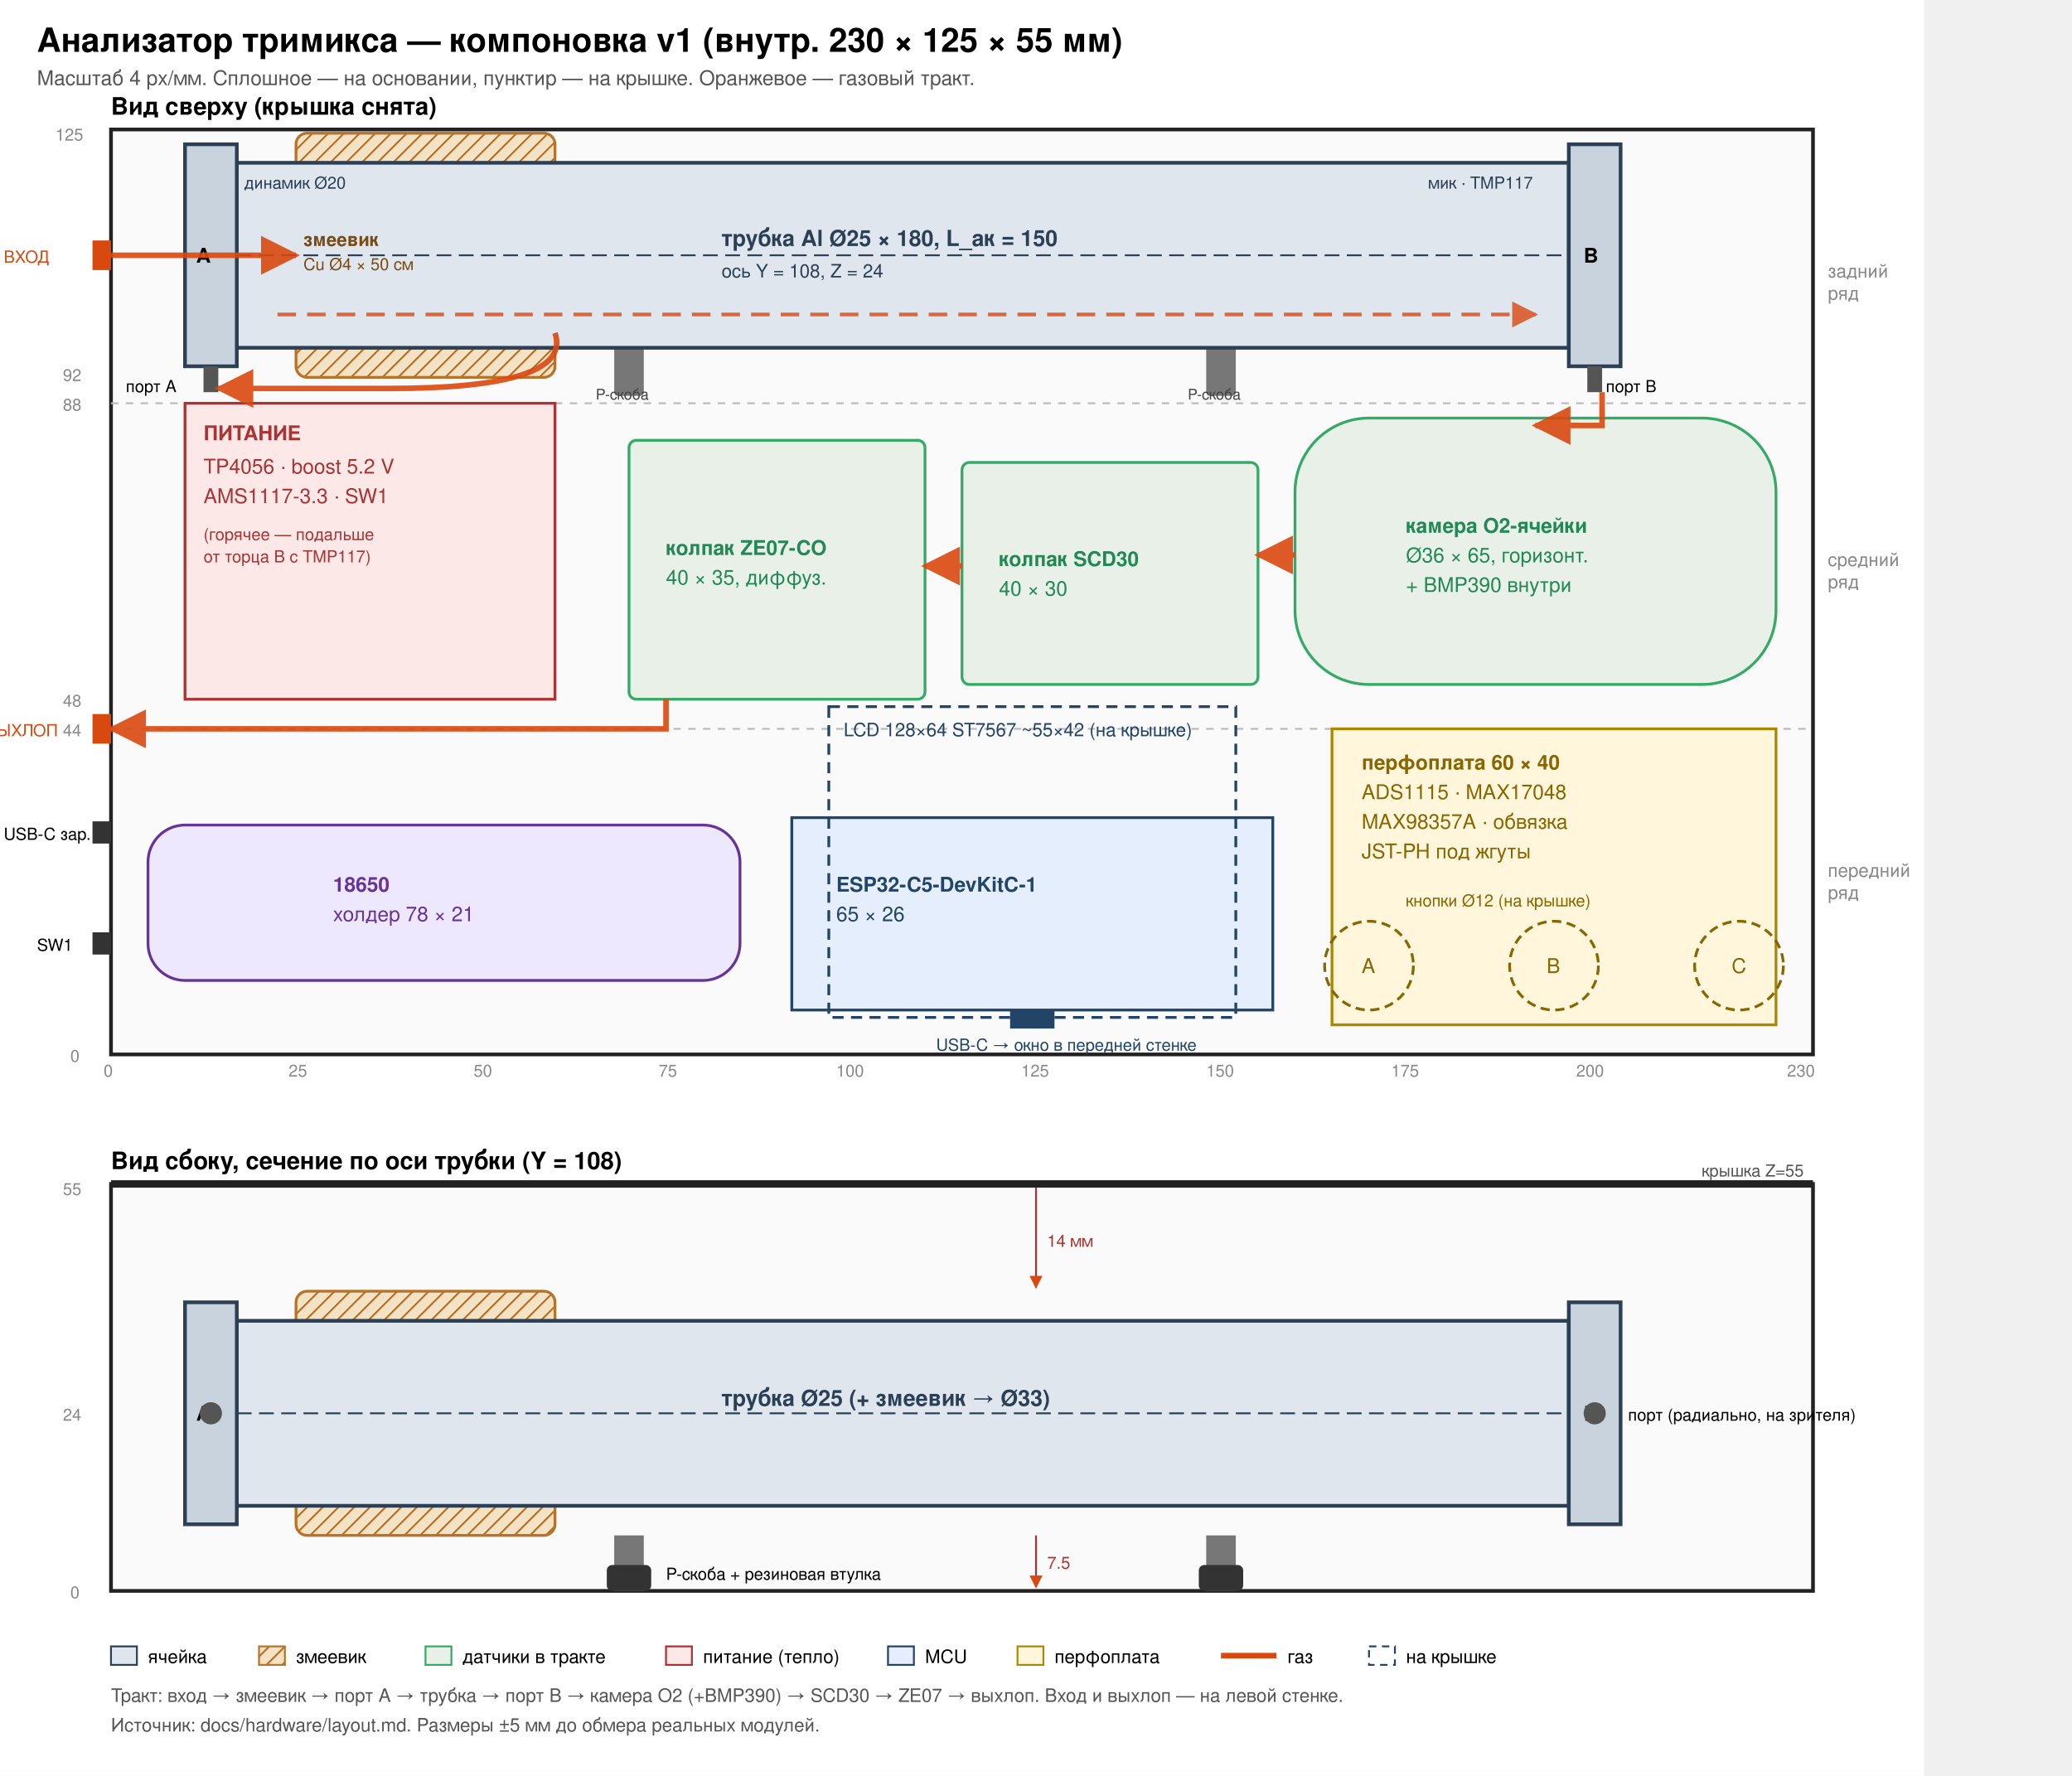
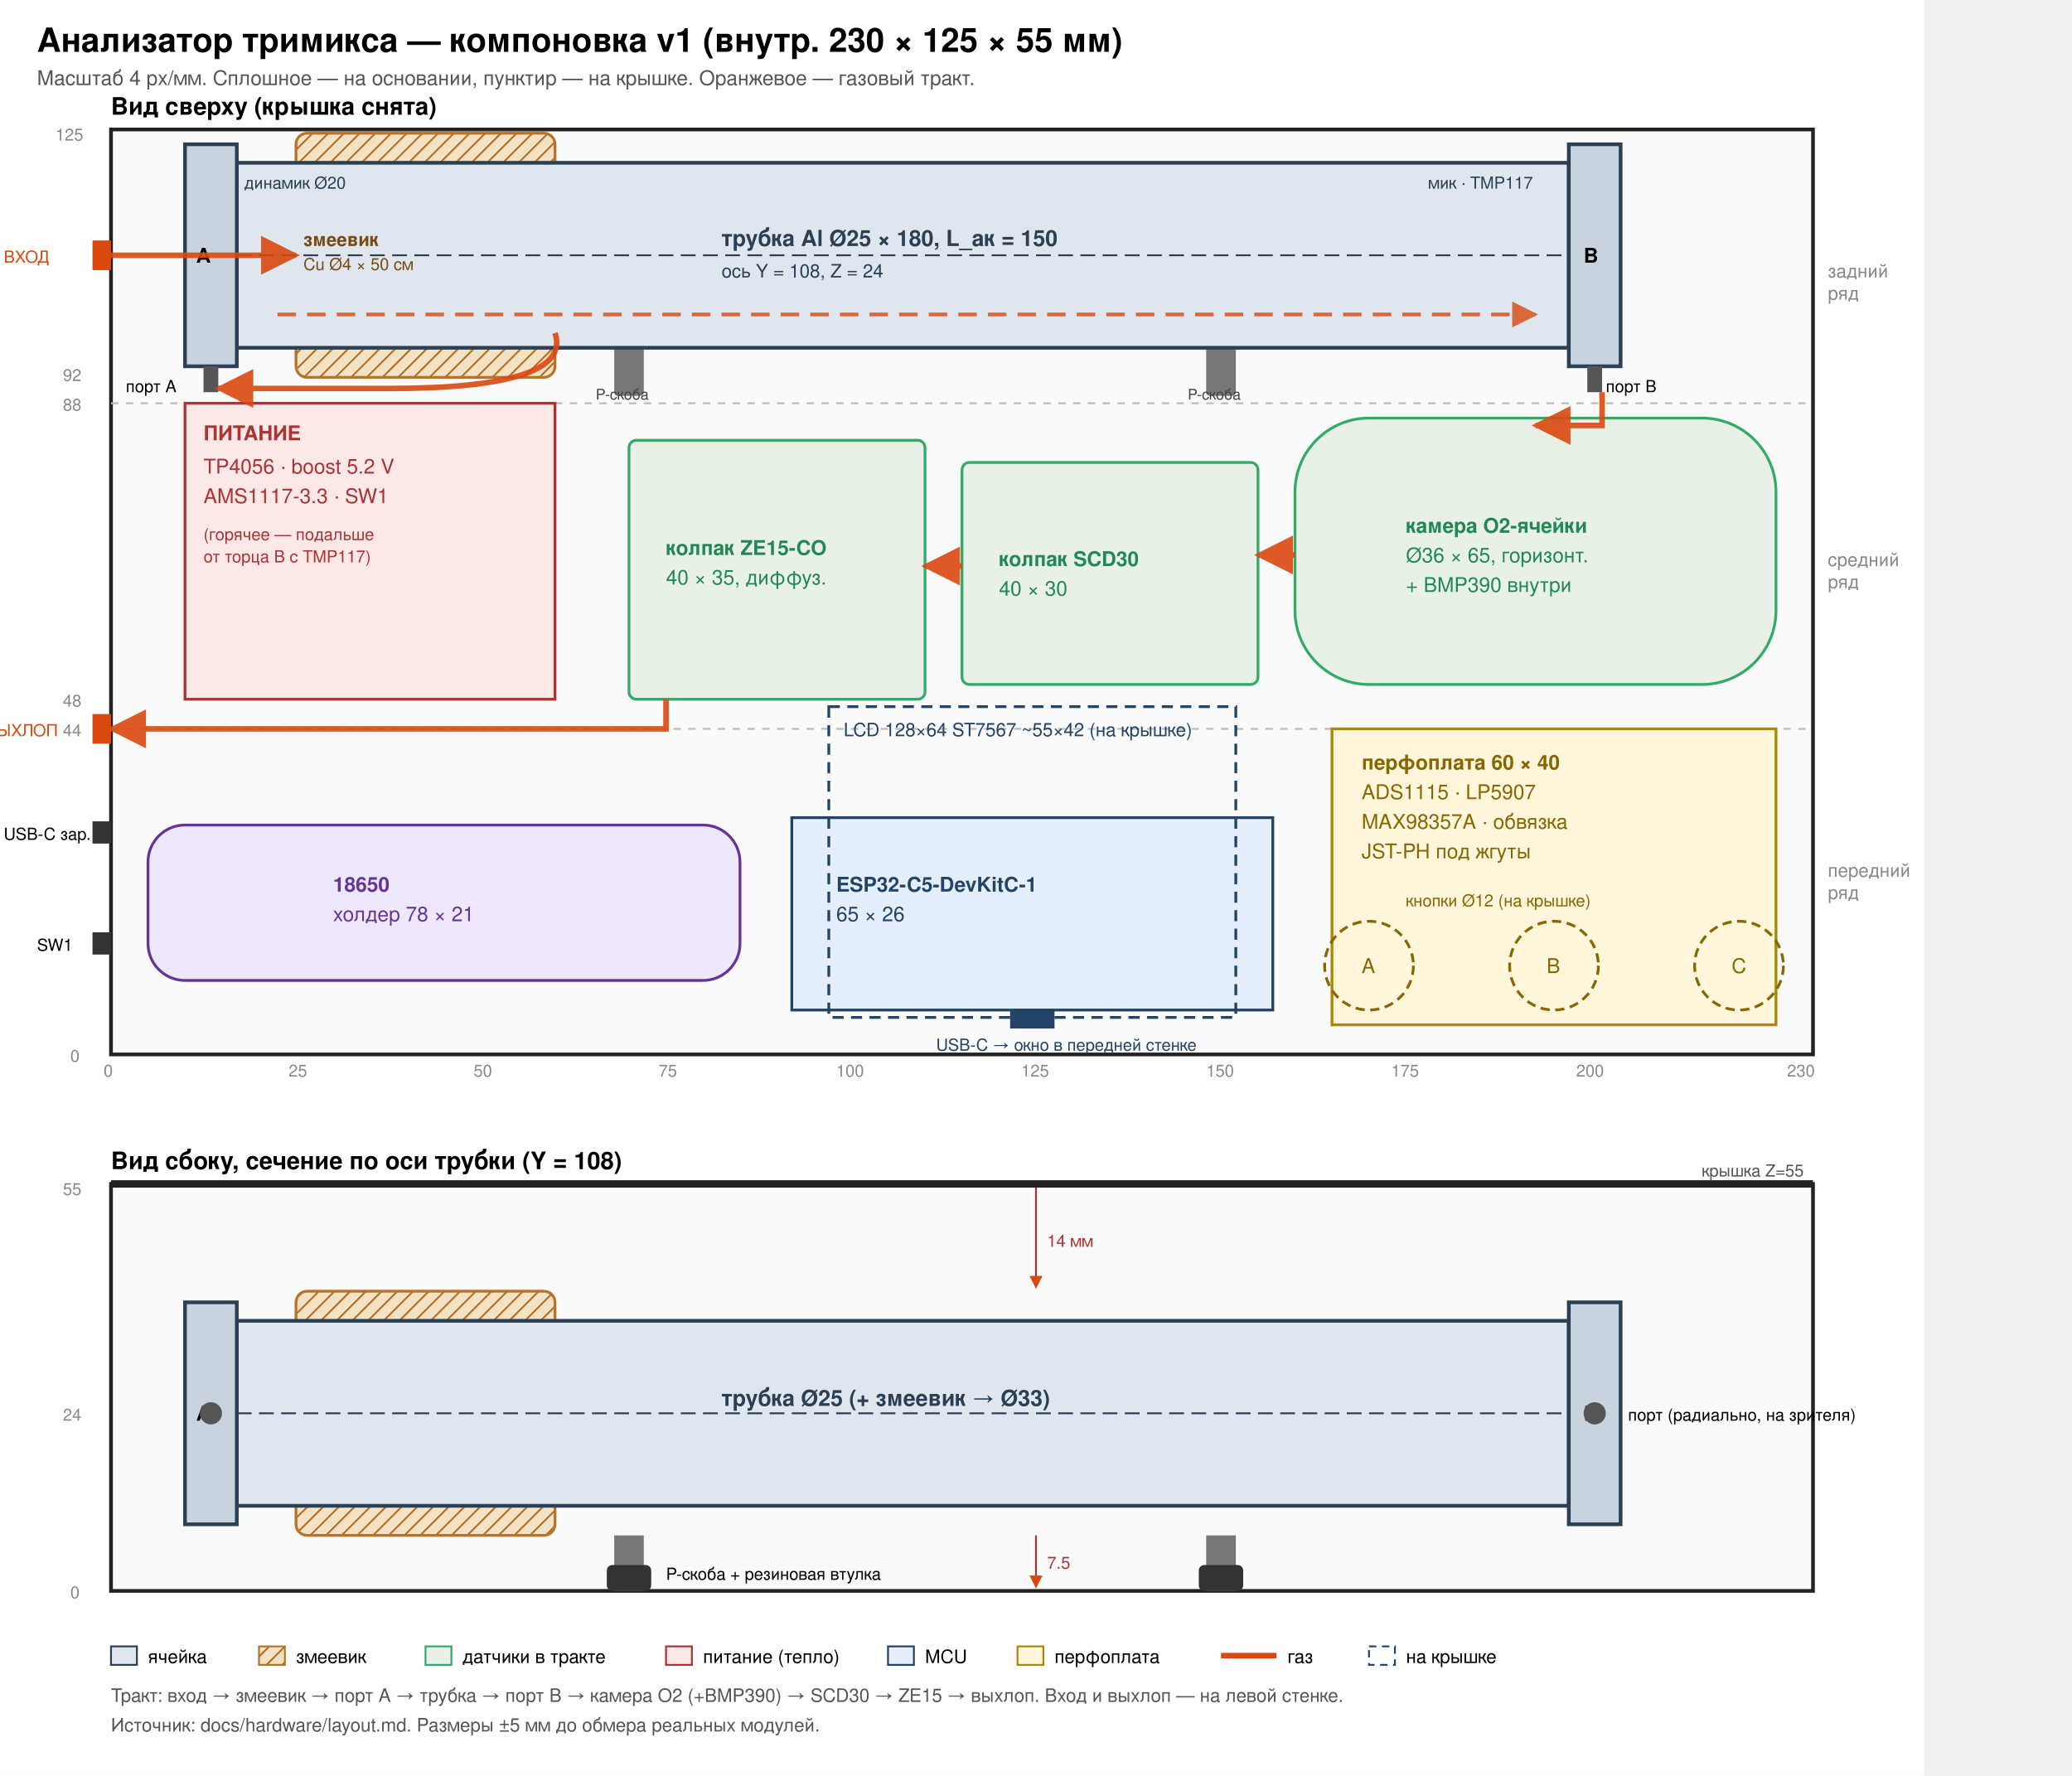
<svg xmlns="http://www.w3.org/2000/svg" width="1120" height="960" viewBox="0 0 1120 960" font-family="Helvetica, Arial, sans-serif" font-size="11">
  <defs>
    <marker id="arr" viewBox="0 0 10 10" refX="9" refY="5" markerWidth="7" markerHeight="7" orient="auto-start-reverse">
      <path d="M0,0 L10,5 L0,10 z" fill="#d9480f" />
    </marker>
    <pattern id="coil" width="6" height="6" patternUnits="userSpaceOnUse" patternTransform="rotate(45)">
      <rect width="6" height="6" fill="#f3e2c4" />
      <line x1="0" y1="0" x2="0" y2="6" stroke="#b8732a" stroke-width="2" />
    </pattern>
  </defs>
  <rect width="1040" height="960" fill="#ffffff" />
  <text x="20" y="28" font-size="18" font-weight="bold">Анализатор тримикса — компоновка v1 (внутр. 230 × 125 × 55 мм)</text>
  <text x="20" y="46" fill="#555">Масштаб 4 px/мм. Сплошное — на основании, пунктир — на крышке. Оранжевое — газовый тракт.</text>
  <g transform="translate(60,70)">
    <text x="0" y="-8" font-size="13" font-weight="bold">Вид сверху (крышка снята)</text>
    <rect x="0" y="0" width="920" height="500" fill="#fafafa" stroke="#222" stroke-width="2" />
    <g fill="#888" font-size="9">
      <text x="-4" y="512">0</text>
      <text x="96" y="512">25</text>
      <text x="196" y="512">50</text>
      <text x="296" y="512">75</text>
      <text x="392" y="512">100</text>
      <text x="492" y="512">125</text>
      <text x="592" y="512">150</text>
      <text x="692" y="512">175</text>
      <text x="792" y="512">200</text>
      <text x="906" y="512">230</text>
      <text x="-22" y="504">0</text>
      <text x="-26" y="328">44</text>
      <text x="-26" y="312">48</text>
      <text x="-26" y="152">88</text>
      <text x="-26" y="136">92</text>
      <text x="-30" y="6">125</text>
    </g>
    <line x1="0" y1="148" x2="920" y2="148" stroke="#bbb" stroke-dasharray="4 4" />
    <line x1="0" y1="324" x2="920" y2="324" stroke="#bbb" stroke-dasharray="4 4" />
    <text x="928" y="80" fill="#888" font-size="10">задний</text>
    <text x="928" y="92" fill="#888" font-size="10">ряд</text>
    <text x="928" y="236" fill="#888" font-size="10">средний</text>
    <text x="928" y="248" fill="#888" font-size="10">ряд</text>
    <text x="928" y="404" fill="#888" font-size="10">передний</text>
    <text x="928" y="416" fill="#888" font-size="10">ряд</text>
    <rect x="272" y="40" width="16" height="104" fill="#777" rx="2" />
    <rect x="592" y="40" width="16" height="104" fill="#777" rx="2" />
    <rect x="100" y="2" width="140" height="132" fill="url(#coil)" stroke="#b8732a" stroke-width="1.5" rx="6" />
    <rect x="68" y="18" width="720" height="100" fill="#dfe6ee" stroke="#2b3f55" stroke-width="2" />
    <line x1="68" y1="68" x2="788" y2="68" stroke="#2b3f55" stroke-dasharray="8 4" stroke-width="1" />
    <text x="330" y="63" font-size="12" font-weight="bold" fill="#2b3f55">трубка Al Ø25 × 180, L_ак = 150</text>
    <text x="330" y="80" font-size="10" fill="#2b3f55">ось Y = 108, Z = 24</text>
    <text x="104" y="63" font-size="10" fill="#7a4a12" font-weight="bold">змеевик</text>
    <text x="104" y="76" font-size="9" fill="#7a4a12">Cu Ø4 × 50 см</text>
    <rect x="40" y="8" width="28" height="120" fill="#c9d3dd" stroke="#2b3f55" stroke-width="2" />
    <rect x="788" y="8" width="28" height="120" fill="#c9d3dd" stroke="#2b3f55" stroke-width="2" />
    <text x="46" y="72" font-size="11" font-weight="bold">A</text>
    <text x="796" y="72" font-size="11" font-weight="bold">B</text>
    <text x="72" y="32" font-size="9" fill="#2b3f55">динамик Ø20</text>
    <text x="712" y="32" font-size="9" fill="#2b3f55">мик · TMP117</text>
    <rect x="50" y="128" width="8" height="14" fill="#555" />
    <rect x="798" y="128" width="8" height="14" fill="#555" />
    <text x="8" y="142" font-size="9">порт A</text>
    <text x="808" y="142" font-size="9">порт B</text>
    <text x="262" y="146" font-size="8" fill="#444">P-скоба</text>
    <text x="582" y="146" font-size="8" fill="#444">P-скоба</text>
    <rect x="40" y="148" width="200" height="160" fill="#fde8e8" stroke="#a33" stroke-width="1.5" />
    <text x="50" y="168" font-weight="bold" fill="#a33">ПИТАНИЕ</text>
    <text x="50" y="186" fill="#a33">TP4056 · boost 5.2 V</text>
    <text x="50" y="202" fill="#a33">AMS1117-3.3 · SW1</text>
    <text x="50" y="222" font-size="9" fill="#a33">(горячее — подальше</text>
    <text x="50" y="234" font-size="9" fill="#a33">от торца B с TMP117)</text>
    <rect x="280" y="168" width="160" height="140" fill="#e8f0e8" stroke="#3a6" stroke-width="1.5" rx="4" />
-     <text x="300" y="230" font-weight="bold" fill="#285">колпак ZE07-CO</text>
+     <text x="300" y="230" font-weight="bold" fill="#285">колпак ZE15-CO</text>
    <text x="300" y="246" fill="#285">40 × 35, диффуз.</text>
    <rect x="460" y="180" width="160" height="120" fill="#e8f0e8" stroke="#3a6" stroke-width="1.5" rx="4" />
    <text x="480" y="236" font-weight="bold" fill="#285">колпак SCD30</text>
    <text x="480" y="252" fill="#285">40 × 30</text>
    <rect x="640" y="156" width="260" height="144" fill="#e8f0e8" stroke="#3a6" stroke-width="1.5" rx="40" />
    <text x="700" y="218" font-weight="bold" fill="#285">камера O2-ячейки</text>
    <text x="700" y="234" fill="#285">Ø36 × 65, горизонт.</text>
    <text x="700" y="250" fill="#285">+ BMP390 внутри</text>
    <rect x="20" y="376" width="320" height="84" fill="#eee8ff" stroke="#639" stroke-width="1.5" rx="20" />
    <text x="120" y="412" font-weight="bold" fill="#639">18650</text>
    <text x="120" y="428" fill="#639">холдер 78 × 21</text>
    <rect x="368" y="372" width="260" height="104" fill="#e4eefc" stroke="#246" stroke-width="1.5" />
    <text x="392" y="412" font-weight="bold" fill="#246">ESP32-C5-DevKitC-1</text>
    <text x="392" y="428" fill="#246">65 × 26</text>
    <rect x="486" y="476" width="24" height="10" fill="#246" />
    <text x="446" y="498" font-size="9" fill="#246">USB-C → окно в передней стенке</text>
    <rect x="660" y="324" width="240" height="160" fill="#fff6dc" stroke="#a80" stroke-width="1.5" />
    <text x="676" y="346" font-weight="bold" fill="#860">перфоплата 60 × 40</text>
-     <text x="676" y="362" fill="#860">ADS1115 · MAX17048</text>
+     <text x="676" y="362" fill="#860">ADS1115 · LP5907</text>
    <text x="676" y="378" fill="#860">MAX98357A · обвязка</text>
    <text x="676" y="394" fill="#860">JST-PH под жгуты</text>
    <rect x="388" y="312" width="220" height="168" fill="none" stroke="#246" stroke-width="1.5" stroke-dasharray="6 4" />
    <text x="396" y="328" font-size="10" fill="#246">LCD 128×64 ST7567 ~55×42 (на крышке)</text>
    <circle cx="680" cy="452" r="24" fill="none" stroke="#860" stroke-width="1.5" stroke-dasharray="5 3" />
    <circle cx="780" cy="452" r="24" fill="none" stroke="#860" stroke-width="1.5" stroke-dasharray="5 3" />
    <circle cx="880" cy="452" r="24" fill="none" stroke="#860" stroke-width="1.5" stroke-dasharray="5 3" />
    <text x="676" y="456" font-size="11" fill="#860">A</text>
    <text x="776" y="456" font-size="11" fill="#860">B</text>
    <text x="876" y="456" font-size="11" fill="#860">C</text>
    <text x="700" y="420" font-size="9" fill="#860">кнопки Ø12 (на крышке)</text>
    <rect x="-10" y="60" width="10" height="16" fill="#d9480f" />
    <text x="-58" y="72" font-size="9" fill="#d9480f">ВХОД</text>
    <rect x="-10" y="316" width="10" height="16" fill="#d9480f" />
    <text x="-68" y="328" font-size="9" fill="#d9480f">ВЫХЛОП</text>
    <rect x="-10" y="374" width="10" height="12" fill="#333" />
    <text x="-58" y="384" font-size="9">USB-C зар.</text>
    <rect x="-10" y="434" width="10" height="12" fill="#333" />
    <text x="-40" y="444" font-size="9">SW1</text>
    <g fill="none" stroke="#d9480f" stroke-width="3" marker-end="url(#arr)" opacity="0.9">
      <path d="M0,68 L100,68" />
      <path d="M240,110 Q250,140 150,140 L58,140" />
      <path d="M806,142 L806,160 L770,160" />
      <path d="M640,230 L620,230" />
      <path d="M460,236 L440,236" />
      <path d="M300,308 L300,324 L0,324" />
    </g>
    <path d="M90,100 L770,100" fill="none" stroke="#d9480f" stroke-width="2" stroke-dasharray="10 6" marker-end="url(#arr)" opacity="0.8" />
  </g>
  <g transform="translate(60,640)">
    <text x="0" y="-8" font-size="13" font-weight="bold">Вид сбоку, сечение по оси трубки (Y = 108)</text>
    <rect x="0" y="0" width="920" height="220" fill="#fafafa" stroke="#222" stroke-width="2" />
    <line x1="0" y1="0" x2="920" y2="0" stroke="#222" stroke-width="4" />
    <text x="860" y="-4" font-size="9" fill="#555">крышка Z=55</text>
    <g fill="#888" font-size="9">
      <text x="-22" y="224">0</text>
      <text x="-26" y="128">24</text>
      <text x="-26" y="6">55</text>
    </g>
    <rect x="272" y="190" width="16" height="30" fill="#777" />
    <rect x="592" y="190" width="16" height="30" fill="#777" />
    <rect x="268" y="206" width="24" height="14" fill="#333" rx="3" />
    <rect x="588" y="206" width="24" height="14" fill="#333" rx="3" />
    <text x="300" y="214" font-size="9">P-скоба + резиновая втулка</text>
    <rect x="100" y="58" width="140" height="132" fill="url(#coil)" stroke="#b8732a" stroke-width="1.5" rx="6" />
    <rect x="68" y="74" width="720" height="100" fill="#dfe6ee" stroke="#2b3f55" stroke-width="2" />
    <line x1="68" y1="124" x2="788" y2="124" stroke="#2b3f55" stroke-dasharray="8 4" />
    <text x="330" y="120" font-size="12" font-weight="bold" fill="#2b3f55">трубка Ø25 (+ змеевик → Ø33)</text>
    <rect x="40" y="64" width="28" height="120" fill="#c9d3dd" stroke="#2b3f55" stroke-width="2" />
    <rect x="788" y="64" width="28" height="120" fill="#c9d3dd" stroke="#2b3f55" stroke-width="2" />
    <text x="46" y="128" font-size="11" font-weight="bold">A</text>
    <text x="796" y="128" font-size="11" font-weight="bold">B</text>
    <circle cx="54" cy="124" r="6" fill="#555" />
    <circle cx="802" cy="124" r="6" fill="#555" />
    <text x="820" y="128" font-size="9">порт (радиально, на зрителя)</text>
    <line x1="500" y1="2" x2="500" y2="56" stroke="#a33" stroke-width="1" marker-end="url(#arr)" />
    <text x="506" y="34" font-size="9" fill="#a33">14 мм</text>
    <line x1="500" y1="190" x2="500" y2="218" stroke="#a33" stroke-width="1" marker-end="url(#arr)" />
    <text x="506" y="208" font-size="9" fill="#a33">7.5</text>
  </g>
  <g transform="translate(60,890)" font-size="10">
    <rect x="0" y="0" width="14" height="10" fill="#dfe6ee" stroke="#2b3f55" />
    <text x="20" y="9">ячейка</text>
    <rect x="80" y="0" width="14" height="10" fill="url(#coil)" stroke="#b8732a" />
    <text x="100" y="9">змеевик</text>
    <rect x="170" y="0" width="14" height="10" fill="#e8f0e8" stroke="#3a6" />
    <text x="190" y="9">датчики в тракте</text>
    <rect x="300" y="0" width="14" height="10" fill="#fde8e8" stroke="#a33" />
    <text x="320" y="9">питание (тепло)</text>
    <rect x="420" y="0" width="14" height="10" fill="#e4eefc" stroke="#246" />
    <text x="440" y="9">MCU</text>
    <rect x="490" y="0" width="14" height="10" fill="#fff6dc" stroke="#a80" />
    <text x="510" y="9">перфоплата</text>
    <line x1="600" y1="5" x2="630" y2="5" stroke="#d9480f" stroke-width="3" />
    <text x="636" y="9">газ</text>
    <rect x="680" y="0" width="14" height="10" fill="none" stroke="#246" stroke-dasharray="4 3" />
    <text x="700" y="9">на крышке</text>
-     <text x="0" y="30" fill="#555">Тракт: вход → змеевик → порт A → трубка → порт B → камера O2 (+BMP390) → SCD30 → ZE07 → выхлоп. Вход и выхлоп — на левой стенке.</text>
+     <text x="0" y="30" fill="#555">Тракт: вход → змеевик → порт A → трубка → порт B → камера O2 (+BMP390) → SCD30 → ZE15 → выхлоп. Вход и выхлоп — на левой стенке.</text>
    <text x="0" y="46" fill="#555">Источник: docs/hardware/layout.md. Размеры ±5 мм до обмера реальных модулей.</text>
  </g>
</svg>
